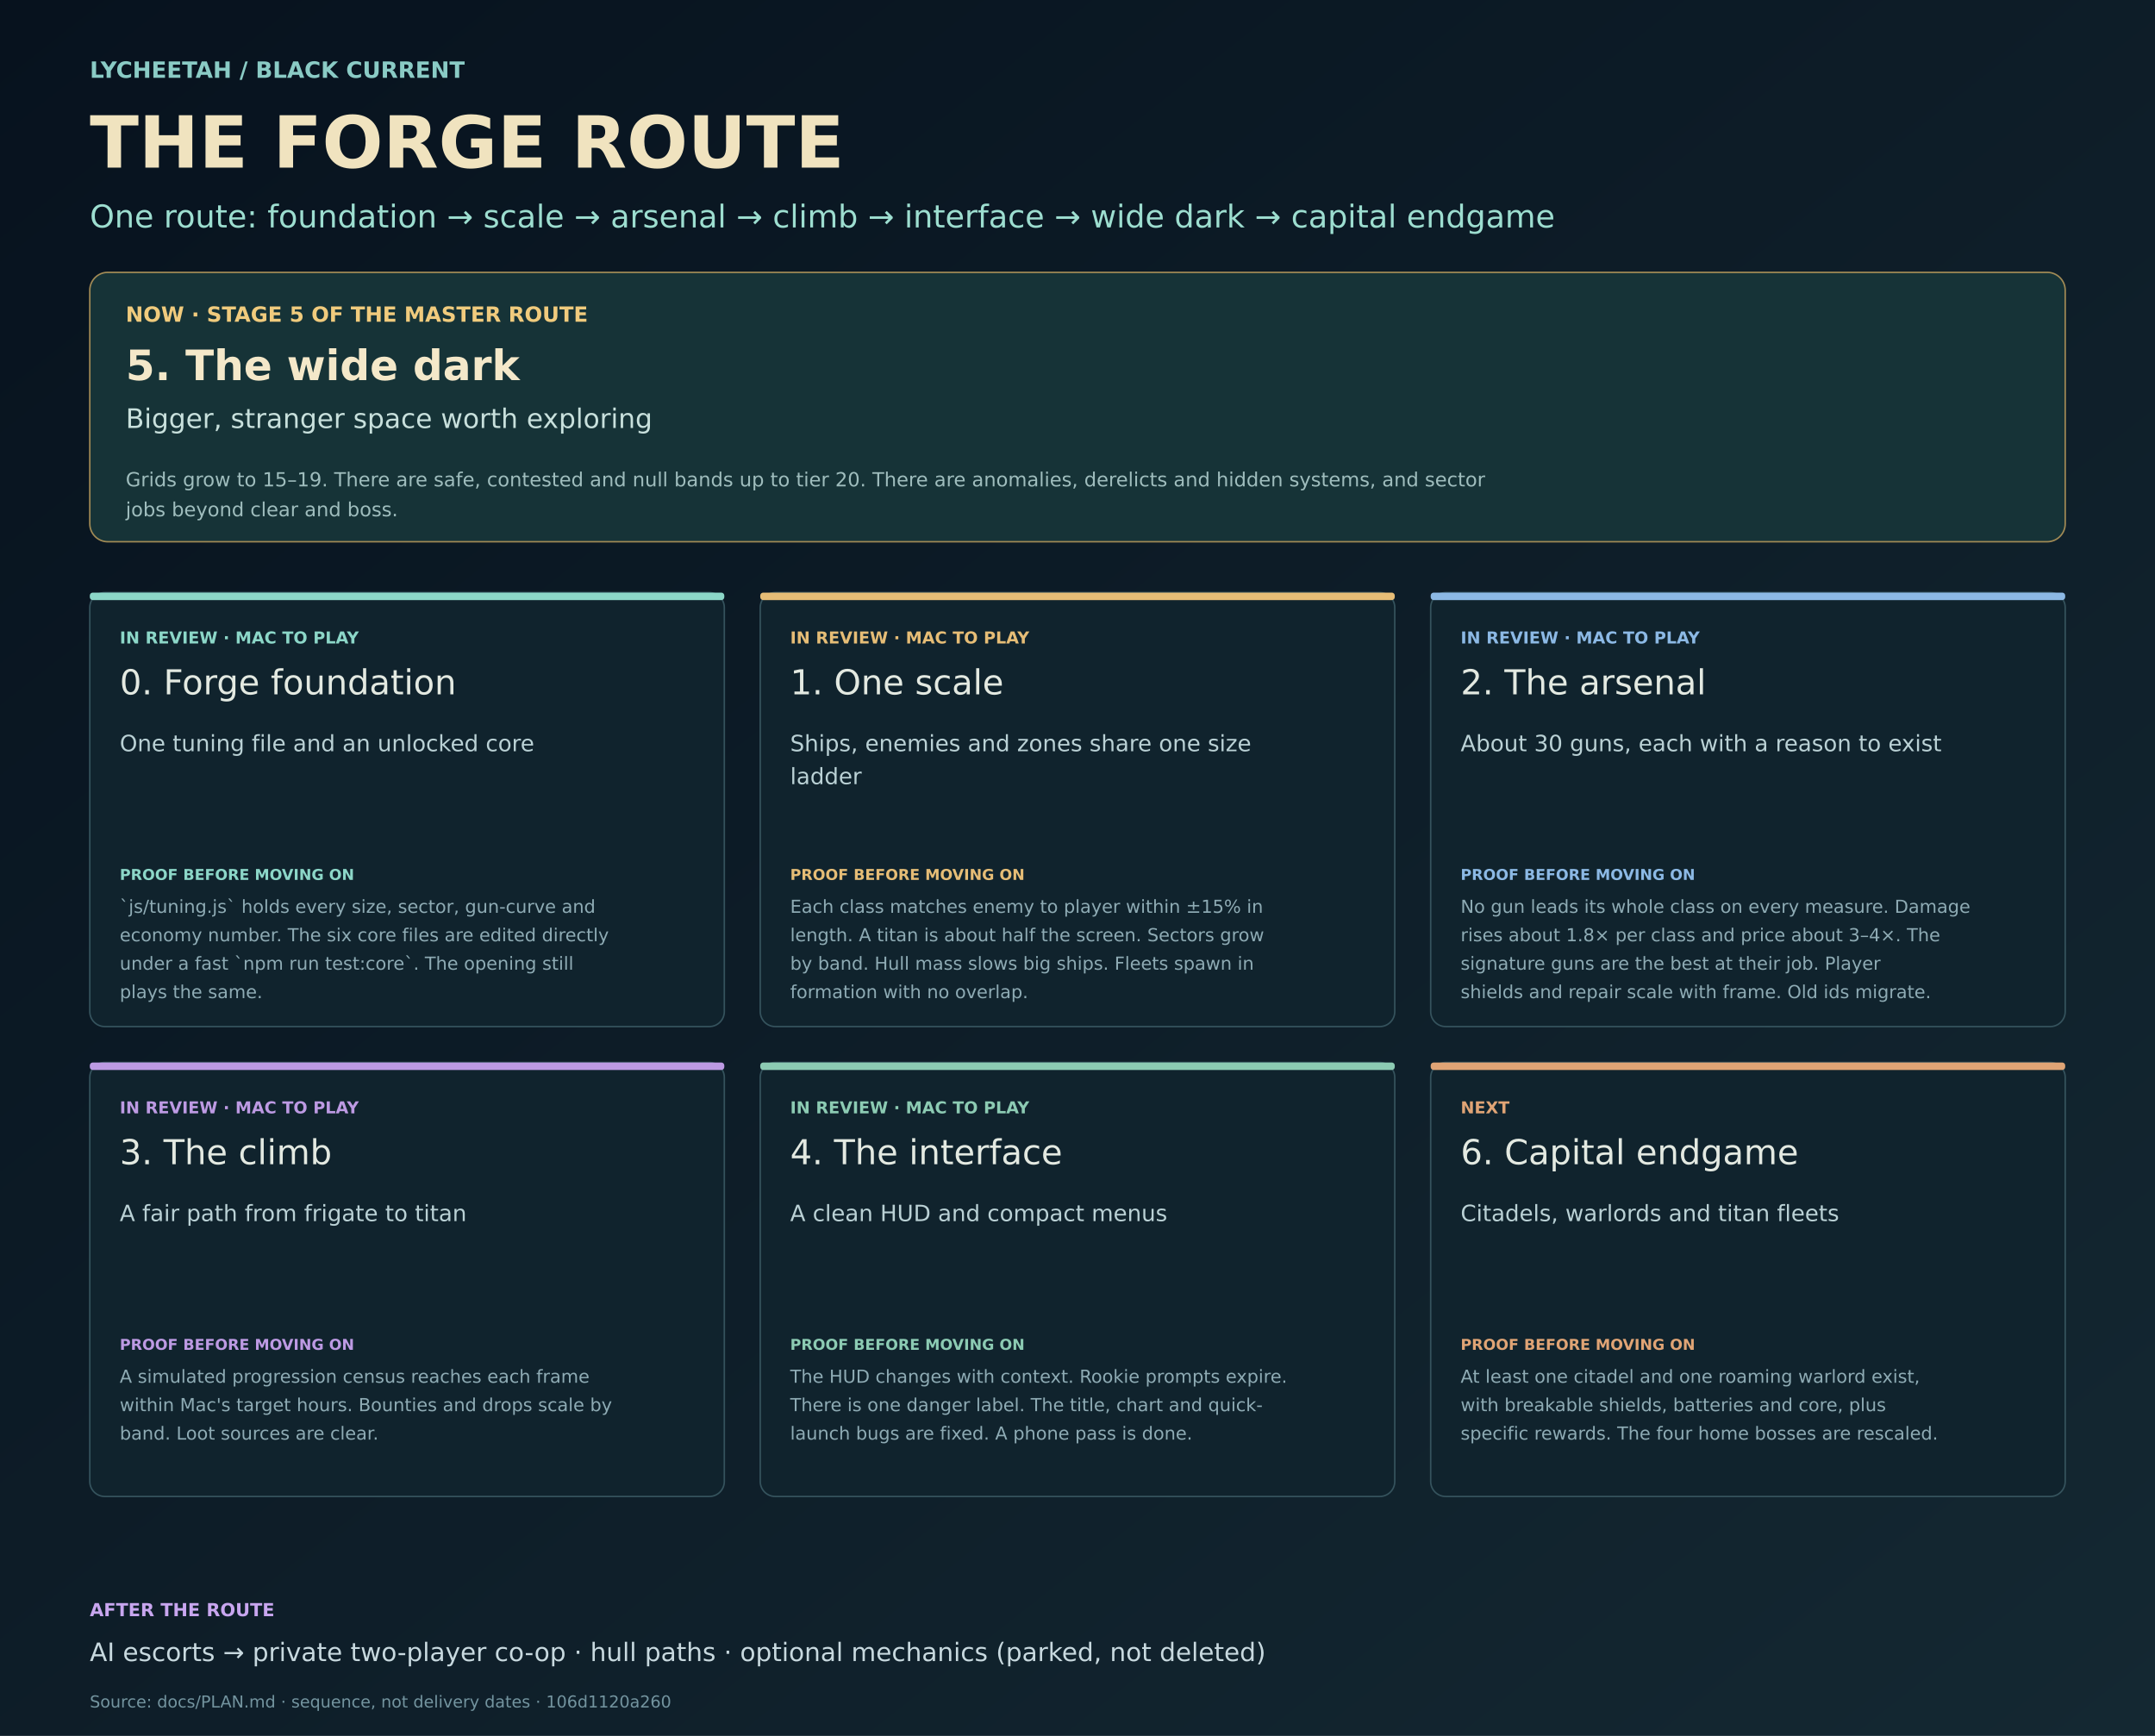
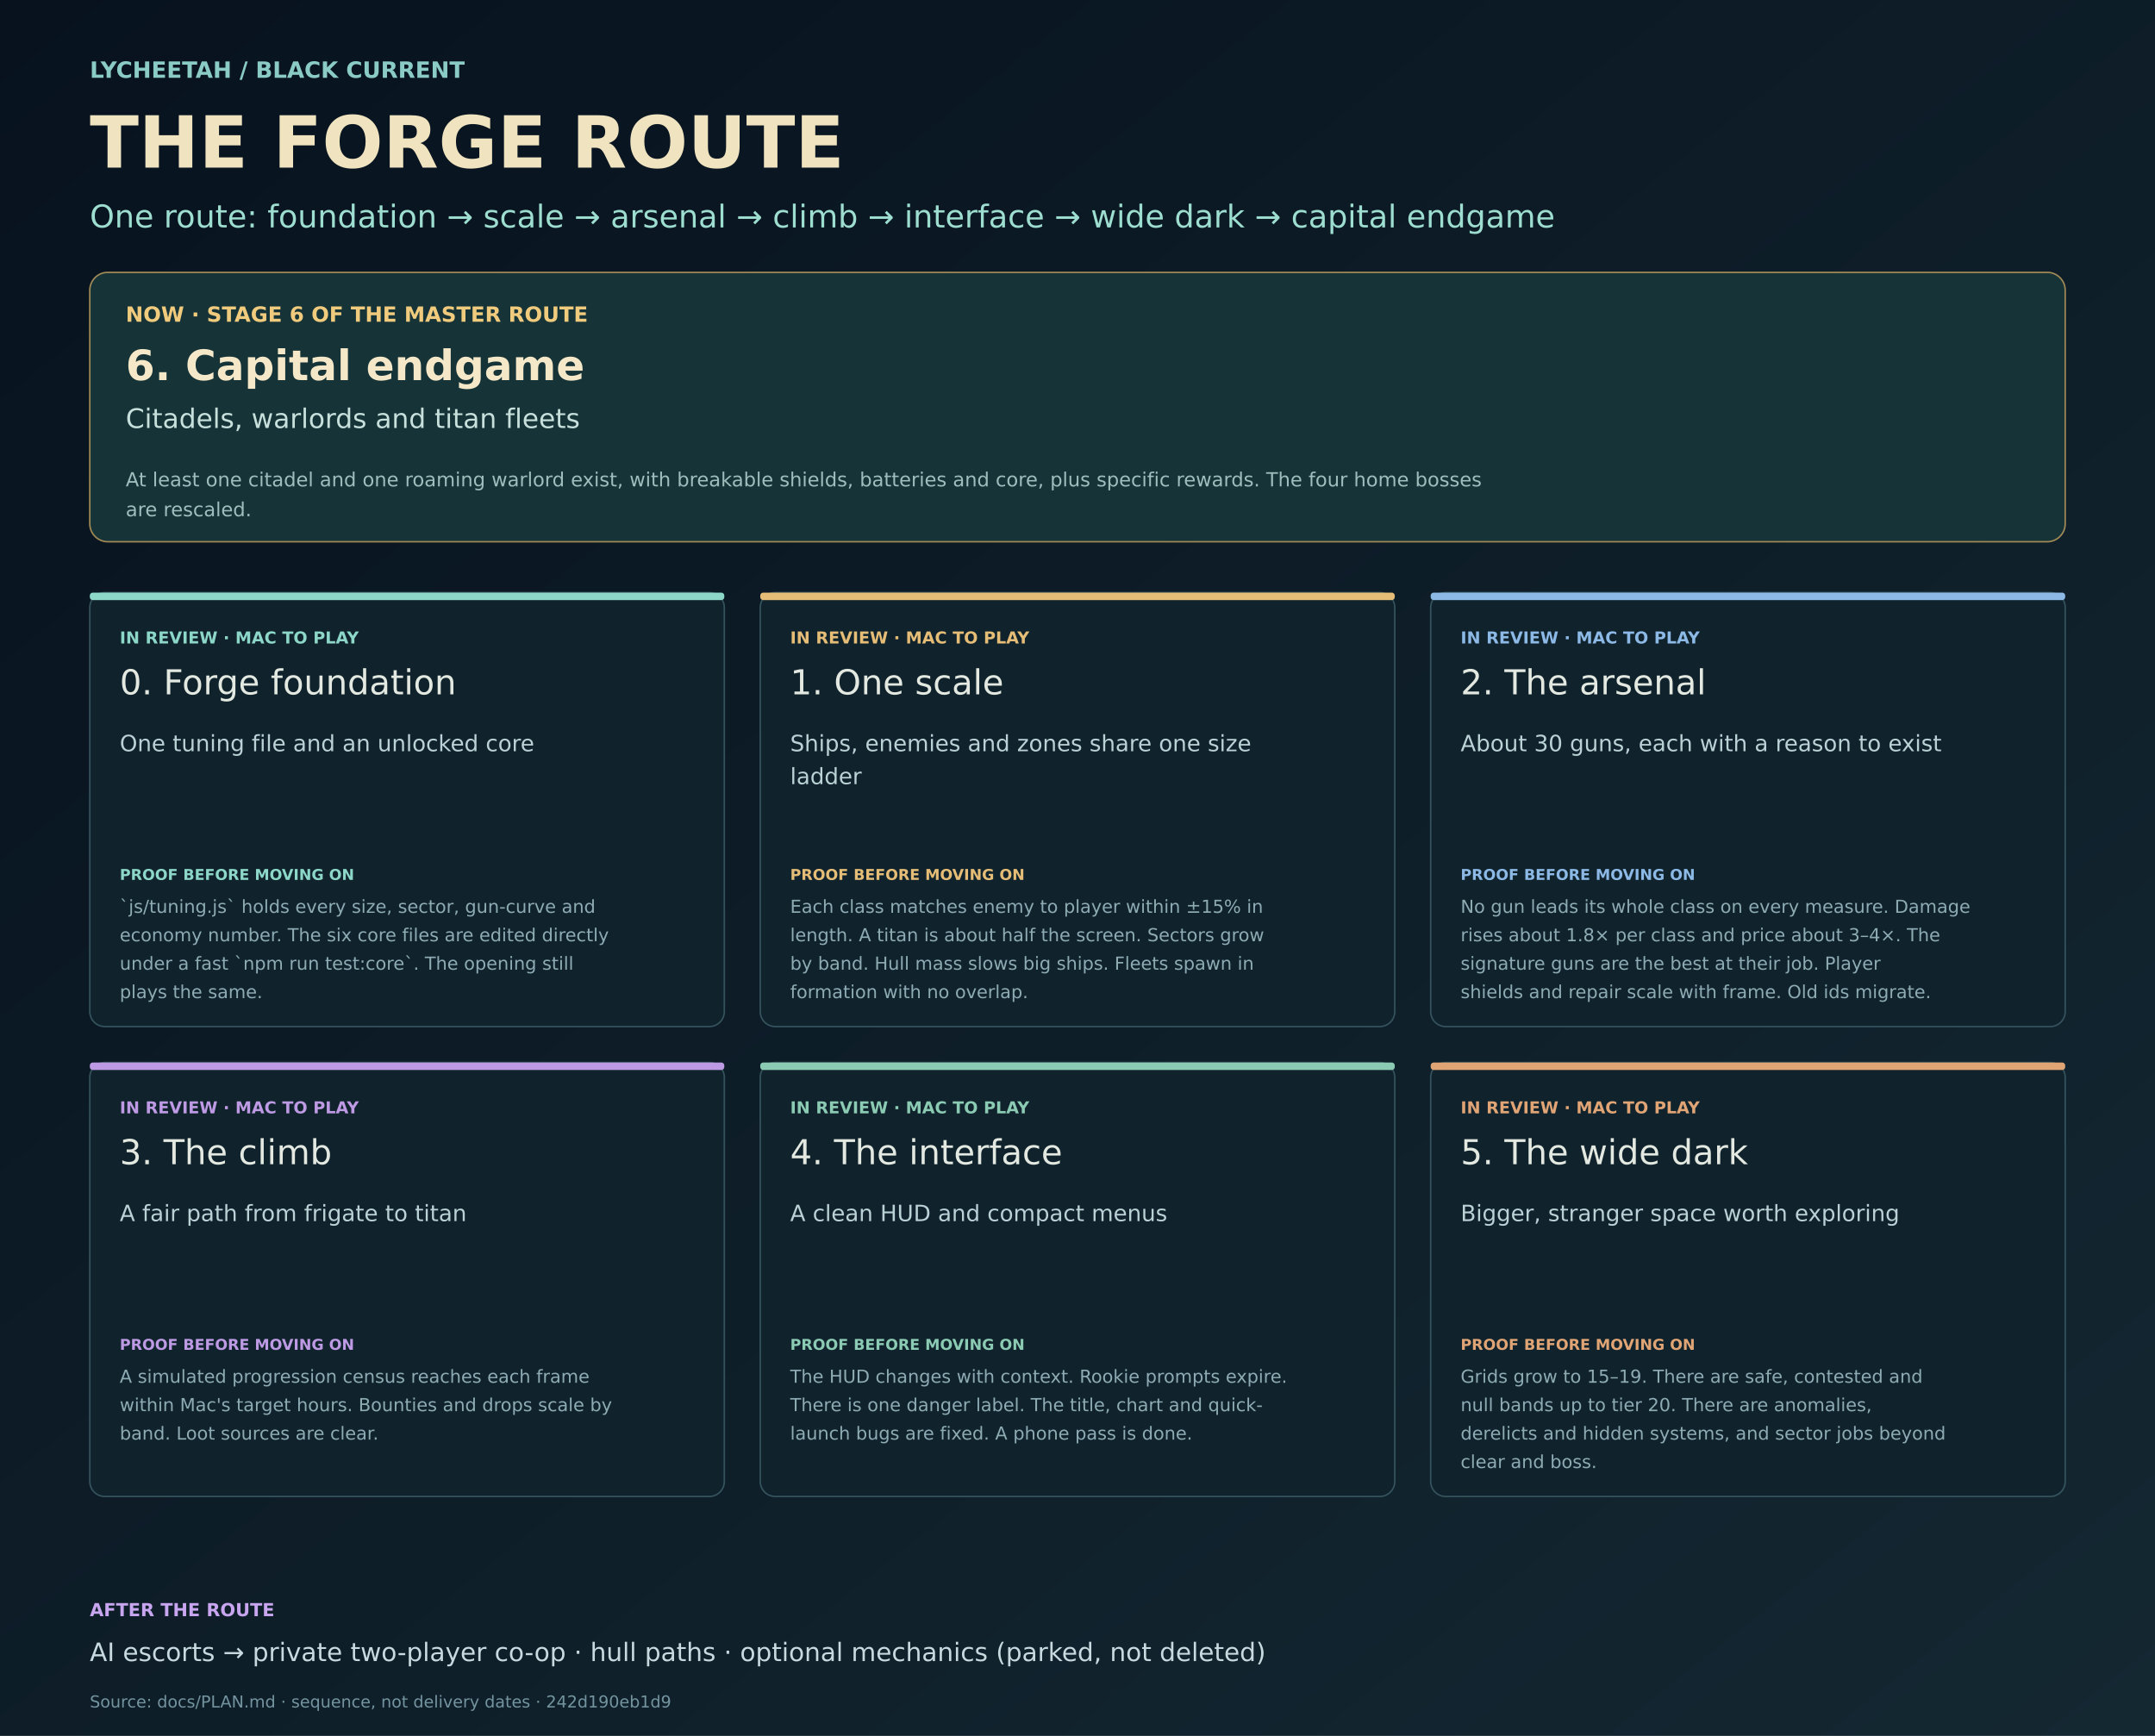
<svg xmlns="http://www.w3.org/2000/svg" width="1440" height="1160" viewBox="0 0 1440 1160">
  <defs>
    <linearGradient id="bg" x2="1" y2="1">
      <stop stop-color="#07121e" />
      <stop offset="1" stop-color="#142832" />
    </linearGradient>
  </defs>
  <rect width="1440" height="1160" fill="url(#bg)" />
  <text x="60" y="52" fill="#8acbc5" font-family="DejaVu Sans,sans-serif" font-size="15" font-weight="700">LYCHEETAH / BLACK CURRENT</text>
  <text x="60" y="112" fill="#f0e3bf" font-family="DejaVu Sans,sans-serif" font-size="48" font-weight="700">THE FORGE ROUTE</text>
  <text x="60" y="152" fill="#9dded0" font-family="DejaVu Sans,sans-serif" font-size="21" font-weight="400">One route: foundation → scale → arsenal → climb → interface → wide dark → capital endgame</text>
  <rect x="60" y="182" width="1320" height="180" rx="12" fill="#163337" stroke="#a18a55" />
-   <text x="84" y="215" fill="#f0cb7d" font-family="DejaVu Sans,sans-serif" font-size="14" font-weight="700">NOW · STAGE 5 OF THE MASTER ROUTE</text>
-   <text x="84" y="254" fill="#f4e8c9" font-family="DejaVu Sans,sans-serif" font-size="28" font-weight="700">5. The wide dark</text>
-   <text x="84" y="286" fill="#c8e0dc" font-family="DejaVu Sans,sans-serif" font-size="18" font-weight="400">Bigger, stranger space worth exploring</text>
-   <text x="84" y="325" fill="#9fbdbd" font-family="DejaVu Sans,sans-serif" font-size="13" font-weight="400">Grids grow to 15–19. There are safe, contested and null bands up to tier 20. There are anomalies, derelicts and hidden systems, and sector</text>
-   <text x="84" y="345" fill="#9fbdbd" font-family="DejaVu Sans,sans-serif" font-size="13" font-weight="400">jobs beyond clear and boss.</text>
+   <text x="84" y="215" fill="#f0cb7d" font-family="DejaVu Sans,sans-serif" font-size="14" font-weight="700">NOW · STAGE 6 OF THE MASTER ROUTE</text>
+   <text x="84" y="254" fill="#f4e8c9" font-family="DejaVu Sans,sans-serif" font-size="28" font-weight="700">6. Capital endgame</text>
+   <text x="84" y="286" fill="#c8e0dc" font-family="DejaVu Sans,sans-serif" font-size="18" font-weight="400">Citadels, warlords and titan fleets</text>
+   <text x="84" y="325" fill="#9fbdbd" font-family="DejaVu Sans,sans-serif" font-size="13" font-weight="400">At least one citadel and one roaming warlord exist, with breakable shields, batteries and core, plus specific rewards. The four home bosses</text>
+   <text x="84" y="345" fill="#9fbdbd" font-family="DejaVu Sans,sans-serif" font-size="13" font-weight="400">are rescaled.</text>
  <rect x="60" y="396" width="424" height="290" rx="10" fill="#10232d" stroke="#35535d" />
  <rect x="60" y="396" width="424" height="5" rx="2" fill="#8cd7c8" />
  <text x="80" y="430" fill="#8cd7c8" font-family="DejaVu Sans,sans-serif" font-size="11" font-weight="700">IN REVIEW · MAC TO PLAY</text>
  <text x="80" y="464" fill="#e3e9e1" font-family="DejaVu Sans,sans-serif" font-size="23" font-weight="400">0. Forge foundation</text>
  <text x="80" y="502" fill="#bad1d5" font-family="DejaVu Sans,sans-serif" font-size="15" font-weight="400">One tuning file and an unlocked core</text>
  <text x="80" y="588" fill="#8cd7c8" font-family="DejaVu Sans,sans-serif" font-size="10" font-weight="700">PROOF BEFORE MOVING ON</text>
  <text x="80" y="610" fill="#8eabb4" font-family="DejaVu Sans,sans-serif" font-size="12" font-weight="400">`js/tuning.js` holds every size, sector, gun-curve and</text>
  <text x="80" y="629" fill="#8eabb4" font-family="DejaVu Sans,sans-serif" font-size="12" font-weight="400">economy number. The six core files are edited directly</text>
  <text x="80" y="648" fill="#8eabb4" font-family="DejaVu Sans,sans-serif" font-size="12" font-weight="400">under a fast `npm run test:core`. The opening still</text>
  <text x="80" y="667" fill="#8eabb4" font-family="DejaVu Sans,sans-serif" font-size="12" font-weight="400">plays the same.</text>
  <rect x="508" y="396" width="424" height="290" rx="10" fill="#10232d" stroke="#35535d" />
  <rect x="508" y="396" width="424" height="5" rx="2" fill="#e6bd76" />
  <text x="528" y="430" fill="#e6bd76" font-family="DejaVu Sans,sans-serif" font-size="11" font-weight="700">IN REVIEW · MAC TO PLAY</text>
  <text x="528" y="464" fill="#e3e9e1" font-family="DejaVu Sans,sans-serif" font-size="23" font-weight="400">1. One scale</text>
  <text x="528" y="502" fill="#bad1d5" font-family="DejaVu Sans,sans-serif" font-size="15" font-weight="400">Ships, enemies and zones share one size</text>
  <text x="528" y="524" fill="#bad1d5" font-family="DejaVu Sans,sans-serif" font-size="15" font-weight="400">ladder</text>
  <text x="528" y="588" fill="#e6bd76" font-family="DejaVu Sans,sans-serif" font-size="10" font-weight="700">PROOF BEFORE MOVING ON</text>
  <text x="528" y="610" fill="#8eabb4" font-family="DejaVu Sans,sans-serif" font-size="12" font-weight="400">Each class matches enemy to player within ±15% in</text>
  <text x="528" y="629" fill="#8eabb4" font-family="DejaVu Sans,sans-serif" font-size="12" font-weight="400">length. A titan is about half the screen. Sectors grow</text>
  <text x="528" y="648" fill="#8eabb4" font-family="DejaVu Sans,sans-serif" font-size="12" font-weight="400">by band. Hull mass slows big ships. Fleets spawn in</text>
  <text x="528" y="667" fill="#8eabb4" font-family="DejaVu Sans,sans-serif" font-size="12" font-weight="400">formation with no overlap.</text>
  <rect x="956" y="396" width="424" height="290" rx="10" fill="#10232d" stroke="#35535d" />
  <rect x="956" y="396" width="424" height="5" rx="2" fill="#8cb9e5" />
  <text x="976" y="430" fill="#8cb9e5" font-family="DejaVu Sans,sans-serif" font-size="11" font-weight="700">IN REVIEW · MAC TO PLAY</text>
  <text x="976" y="464" fill="#e3e9e1" font-family="DejaVu Sans,sans-serif" font-size="23" font-weight="400">2. The arsenal</text>
  <text x="976" y="502" fill="#bad1d5" font-family="DejaVu Sans,sans-serif" font-size="15" font-weight="400">About 30 guns, each with a reason to exist</text>
  <text x="976" y="588" fill="#8cb9e5" font-family="DejaVu Sans,sans-serif" font-size="10" font-weight="700">PROOF BEFORE MOVING ON</text>
  <text x="976" y="610" fill="#8eabb4" font-family="DejaVu Sans,sans-serif" font-size="12" font-weight="400">No gun leads its whole class on every measure. Damage</text>
  <text x="976" y="629" fill="#8eabb4" font-family="DejaVu Sans,sans-serif" font-size="12" font-weight="400">rises about 1.8× per class and price about 3–4×. The</text>
  <text x="976" y="648" fill="#8eabb4" font-family="DejaVu Sans,sans-serif" font-size="12" font-weight="400">signature guns are the best at their job. Player</text>
  <text x="976" y="667" fill="#8eabb4" font-family="DejaVu Sans,sans-serif" font-size="12" font-weight="400">shields and repair scale with frame. Old ids migrate.</text>
  <rect x="60" y="710" width="424" height="290" rx="10" fill="#10232d" stroke="#35535d" />
  <rect x="60" y="710" width="424" height="5" rx="2" fill="#bd9ae3" />
  <text x="80" y="744" fill="#bd9ae3" font-family="DejaVu Sans,sans-serif" font-size="11" font-weight="700">IN REVIEW · MAC TO PLAY</text>
  <text x="80" y="778" fill="#e3e9e1" font-family="DejaVu Sans,sans-serif" font-size="23" font-weight="400">3. The climb</text>
  <text x="80" y="816" fill="#bad1d5" font-family="DejaVu Sans,sans-serif" font-size="15" font-weight="400">A fair path from frigate to titan</text>
  <text x="80" y="902" fill="#bd9ae3" font-family="DejaVu Sans,sans-serif" font-size="10" font-weight="700">PROOF BEFORE MOVING ON</text>
  <text x="80" y="924" fill="#8eabb4" font-family="DejaVu Sans,sans-serif" font-size="12" font-weight="400">A simulated progression census reaches each frame</text>
  <text x="80" y="943" fill="#8eabb4" font-family="DejaVu Sans,sans-serif" font-size="12" font-weight="400">within Mac's target hours. Bounties and drops scale by</text>
  <text x="80" y="962" fill="#8eabb4" font-family="DejaVu Sans,sans-serif" font-size="12" font-weight="400">band. Loot sources are clear.</text>
  <rect x="508" y="710" width="424" height="290" rx="10" fill="#10232d" stroke="#35535d" />
  <rect x="508" y="710" width="424" height="5" rx="2" fill="#8ccbb3" />
  <text x="528" y="744" fill="#8ccbb3" font-family="DejaVu Sans,sans-serif" font-size="11" font-weight="700">IN REVIEW · MAC TO PLAY</text>
  <text x="528" y="778" fill="#e3e9e1" font-family="DejaVu Sans,sans-serif" font-size="23" font-weight="400">4. The interface</text>
  <text x="528" y="816" fill="#bad1d5" font-family="DejaVu Sans,sans-serif" font-size="15" font-weight="400">A clean HUD and compact menus</text>
  <text x="528" y="902" fill="#8ccbb3" font-family="DejaVu Sans,sans-serif" font-size="10" font-weight="700">PROOF BEFORE MOVING ON</text>
  <text x="528" y="924" fill="#8eabb4" font-family="DejaVu Sans,sans-serif" font-size="12" font-weight="400">The HUD changes with context. Rookie prompts expire.</text>
  <text x="528" y="943" fill="#8eabb4" font-family="DejaVu Sans,sans-serif" font-size="12" font-weight="400">There is one danger label. The title, chart and quick-</text>
  <text x="528" y="962" fill="#8eabb4" font-family="DejaVu Sans,sans-serif" font-size="12" font-weight="400">launch bugs are fixed. A phone pass is done.</text>
  <rect x="956" y="710" width="424" height="290" rx="10" fill="#10232d" stroke="#35535d" />
  <rect x="956" y="710" width="424" height="5" rx="2" fill="#e0a475" />
-   <text x="976" y="744" fill="#e0a475" font-family="DejaVu Sans,sans-serif" font-size="11" font-weight="700">NEXT</text>
-   <text x="976" y="778" fill="#e3e9e1" font-family="DejaVu Sans,sans-serif" font-size="23" font-weight="400">6. Capital endgame</text>
-   <text x="976" y="816" fill="#bad1d5" font-family="DejaVu Sans,sans-serif" font-size="15" font-weight="400">Citadels, warlords and titan fleets</text>
+   <text x="976" y="744" fill="#e0a475" font-family="DejaVu Sans,sans-serif" font-size="11" font-weight="700">IN REVIEW · MAC TO PLAY</text>
+   <text x="976" y="778" fill="#e3e9e1" font-family="DejaVu Sans,sans-serif" font-size="23" font-weight="400">5. The wide dark</text>
+   <text x="976" y="816" fill="#bad1d5" font-family="DejaVu Sans,sans-serif" font-size="15" font-weight="400">Bigger, stranger space worth exploring</text>
  <text x="976" y="902" fill="#e0a475" font-family="DejaVu Sans,sans-serif" font-size="10" font-weight="700">PROOF BEFORE MOVING ON</text>
-   <text x="976" y="924" fill="#8eabb4" font-family="DejaVu Sans,sans-serif" font-size="12" font-weight="400">At least one citadel and one roaming warlord exist,</text>
-   <text x="976" y="943" fill="#8eabb4" font-family="DejaVu Sans,sans-serif" font-size="12" font-weight="400">with breakable shields, batteries and core, plus</text>
-   <text x="976" y="962" fill="#8eabb4" font-family="DejaVu Sans,sans-serif" font-size="12" font-weight="400">specific rewards. The four home bosses are rescaled.</text>
+   <text x="976" y="924" fill="#8eabb4" font-family="DejaVu Sans,sans-serif" font-size="12" font-weight="400">Grids grow to 15–19. There are safe, contested and</text>
+   <text x="976" y="943" fill="#8eabb4" font-family="DejaVu Sans,sans-serif" font-size="12" font-weight="400">null bands up to tier 20. There are anomalies,</text>
+   <text x="976" y="962" fill="#8eabb4" font-family="DejaVu Sans,sans-serif" font-size="12" font-weight="400">derelicts and hidden systems, and sector jobs beyond</text>
+   <text x="976" y="981" fill="#8eabb4" font-family="DejaVu Sans,sans-serif" font-size="12" font-weight="400">clear and boss.</text>
  <text x="60" y="1080" fill="#c8a6ef" font-family="DejaVu Sans,sans-serif" font-size="12" font-weight="700">AFTER THE ROUTE</text>
  <text x="60" y="1110" fill="#c8d9df" font-family="DejaVu Sans,sans-serif" font-size="17" font-weight="400">AI escorts → private two-player co-op · hull paths · optional mechanics (parked, not deleted)</text>
-   <text x="60" y="1141" fill="#73949f" font-family="DejaVu Sans,sans-serif" font-size="11" font-weight="400">Source: docs/PLAN.md · sequence, not delivery dates · 106d1120a260</text>
+   <text x="60" y="1141" fill="#73949f" font-family="DejaVu Sans,sans-serif" font-size="11" font-weight="400">Source: docs/PLAN.md · sequence, not delivery dates · 242d190eb1d9</text>
</svg>
